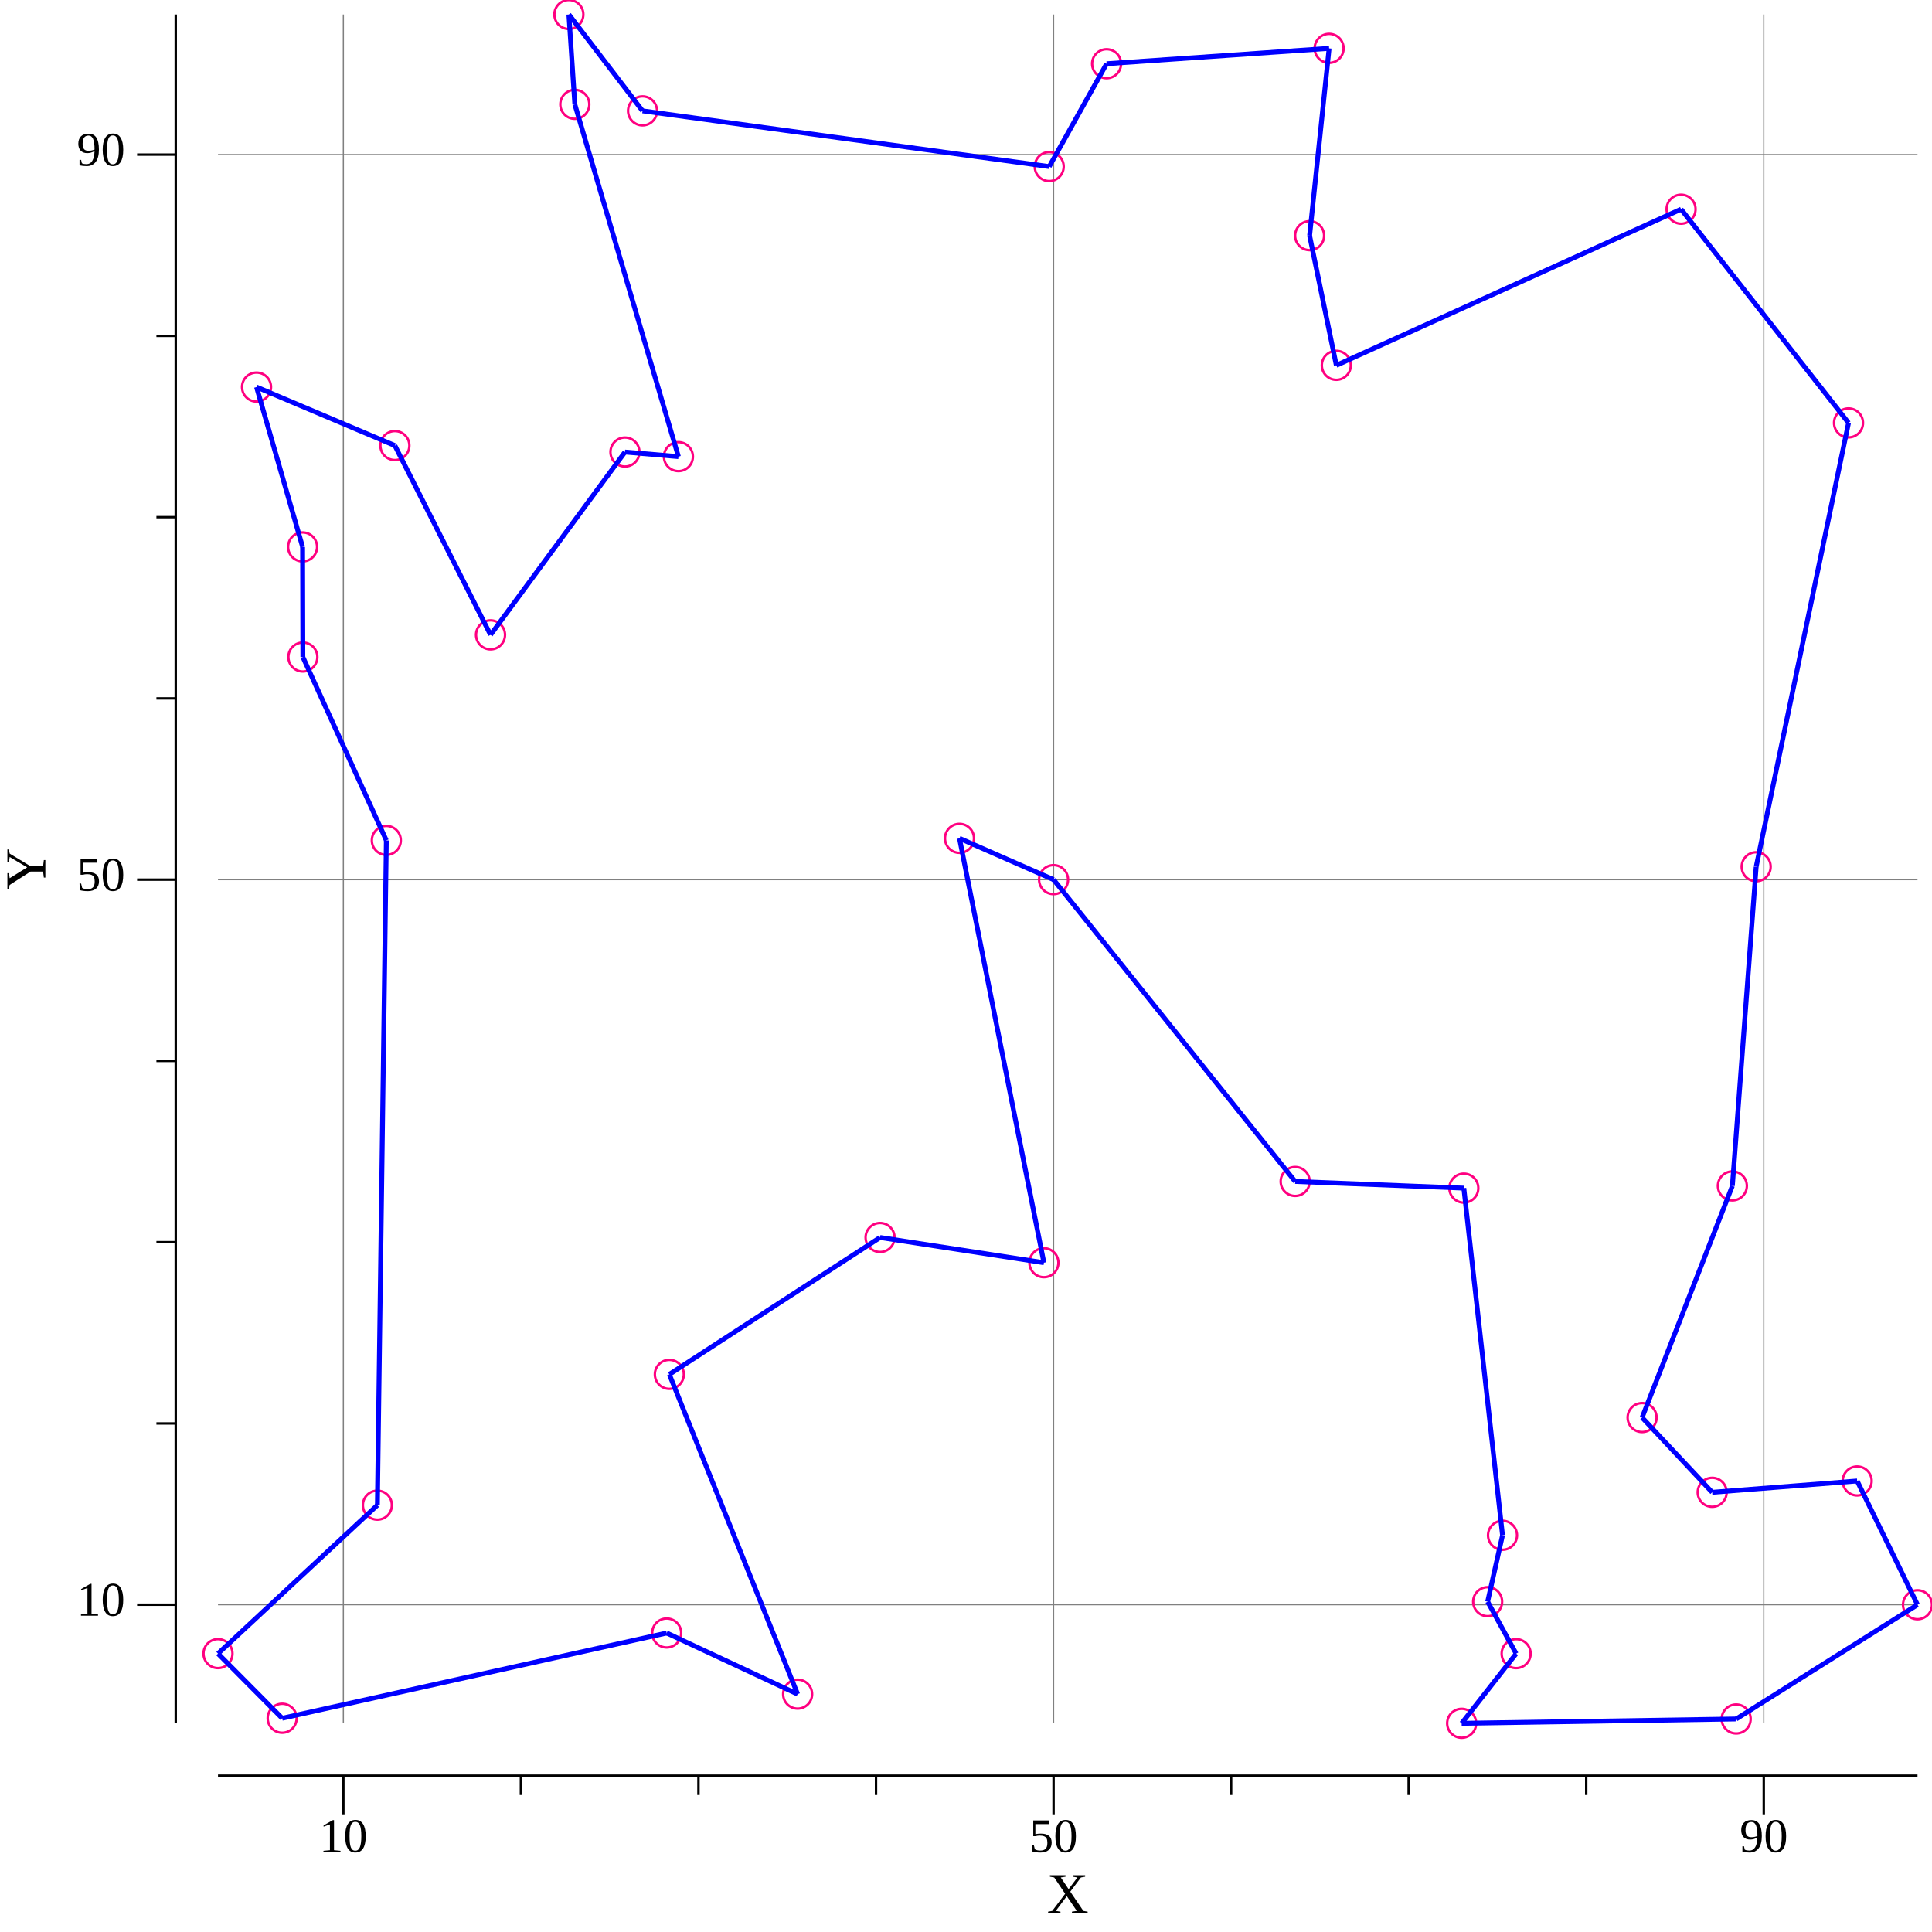
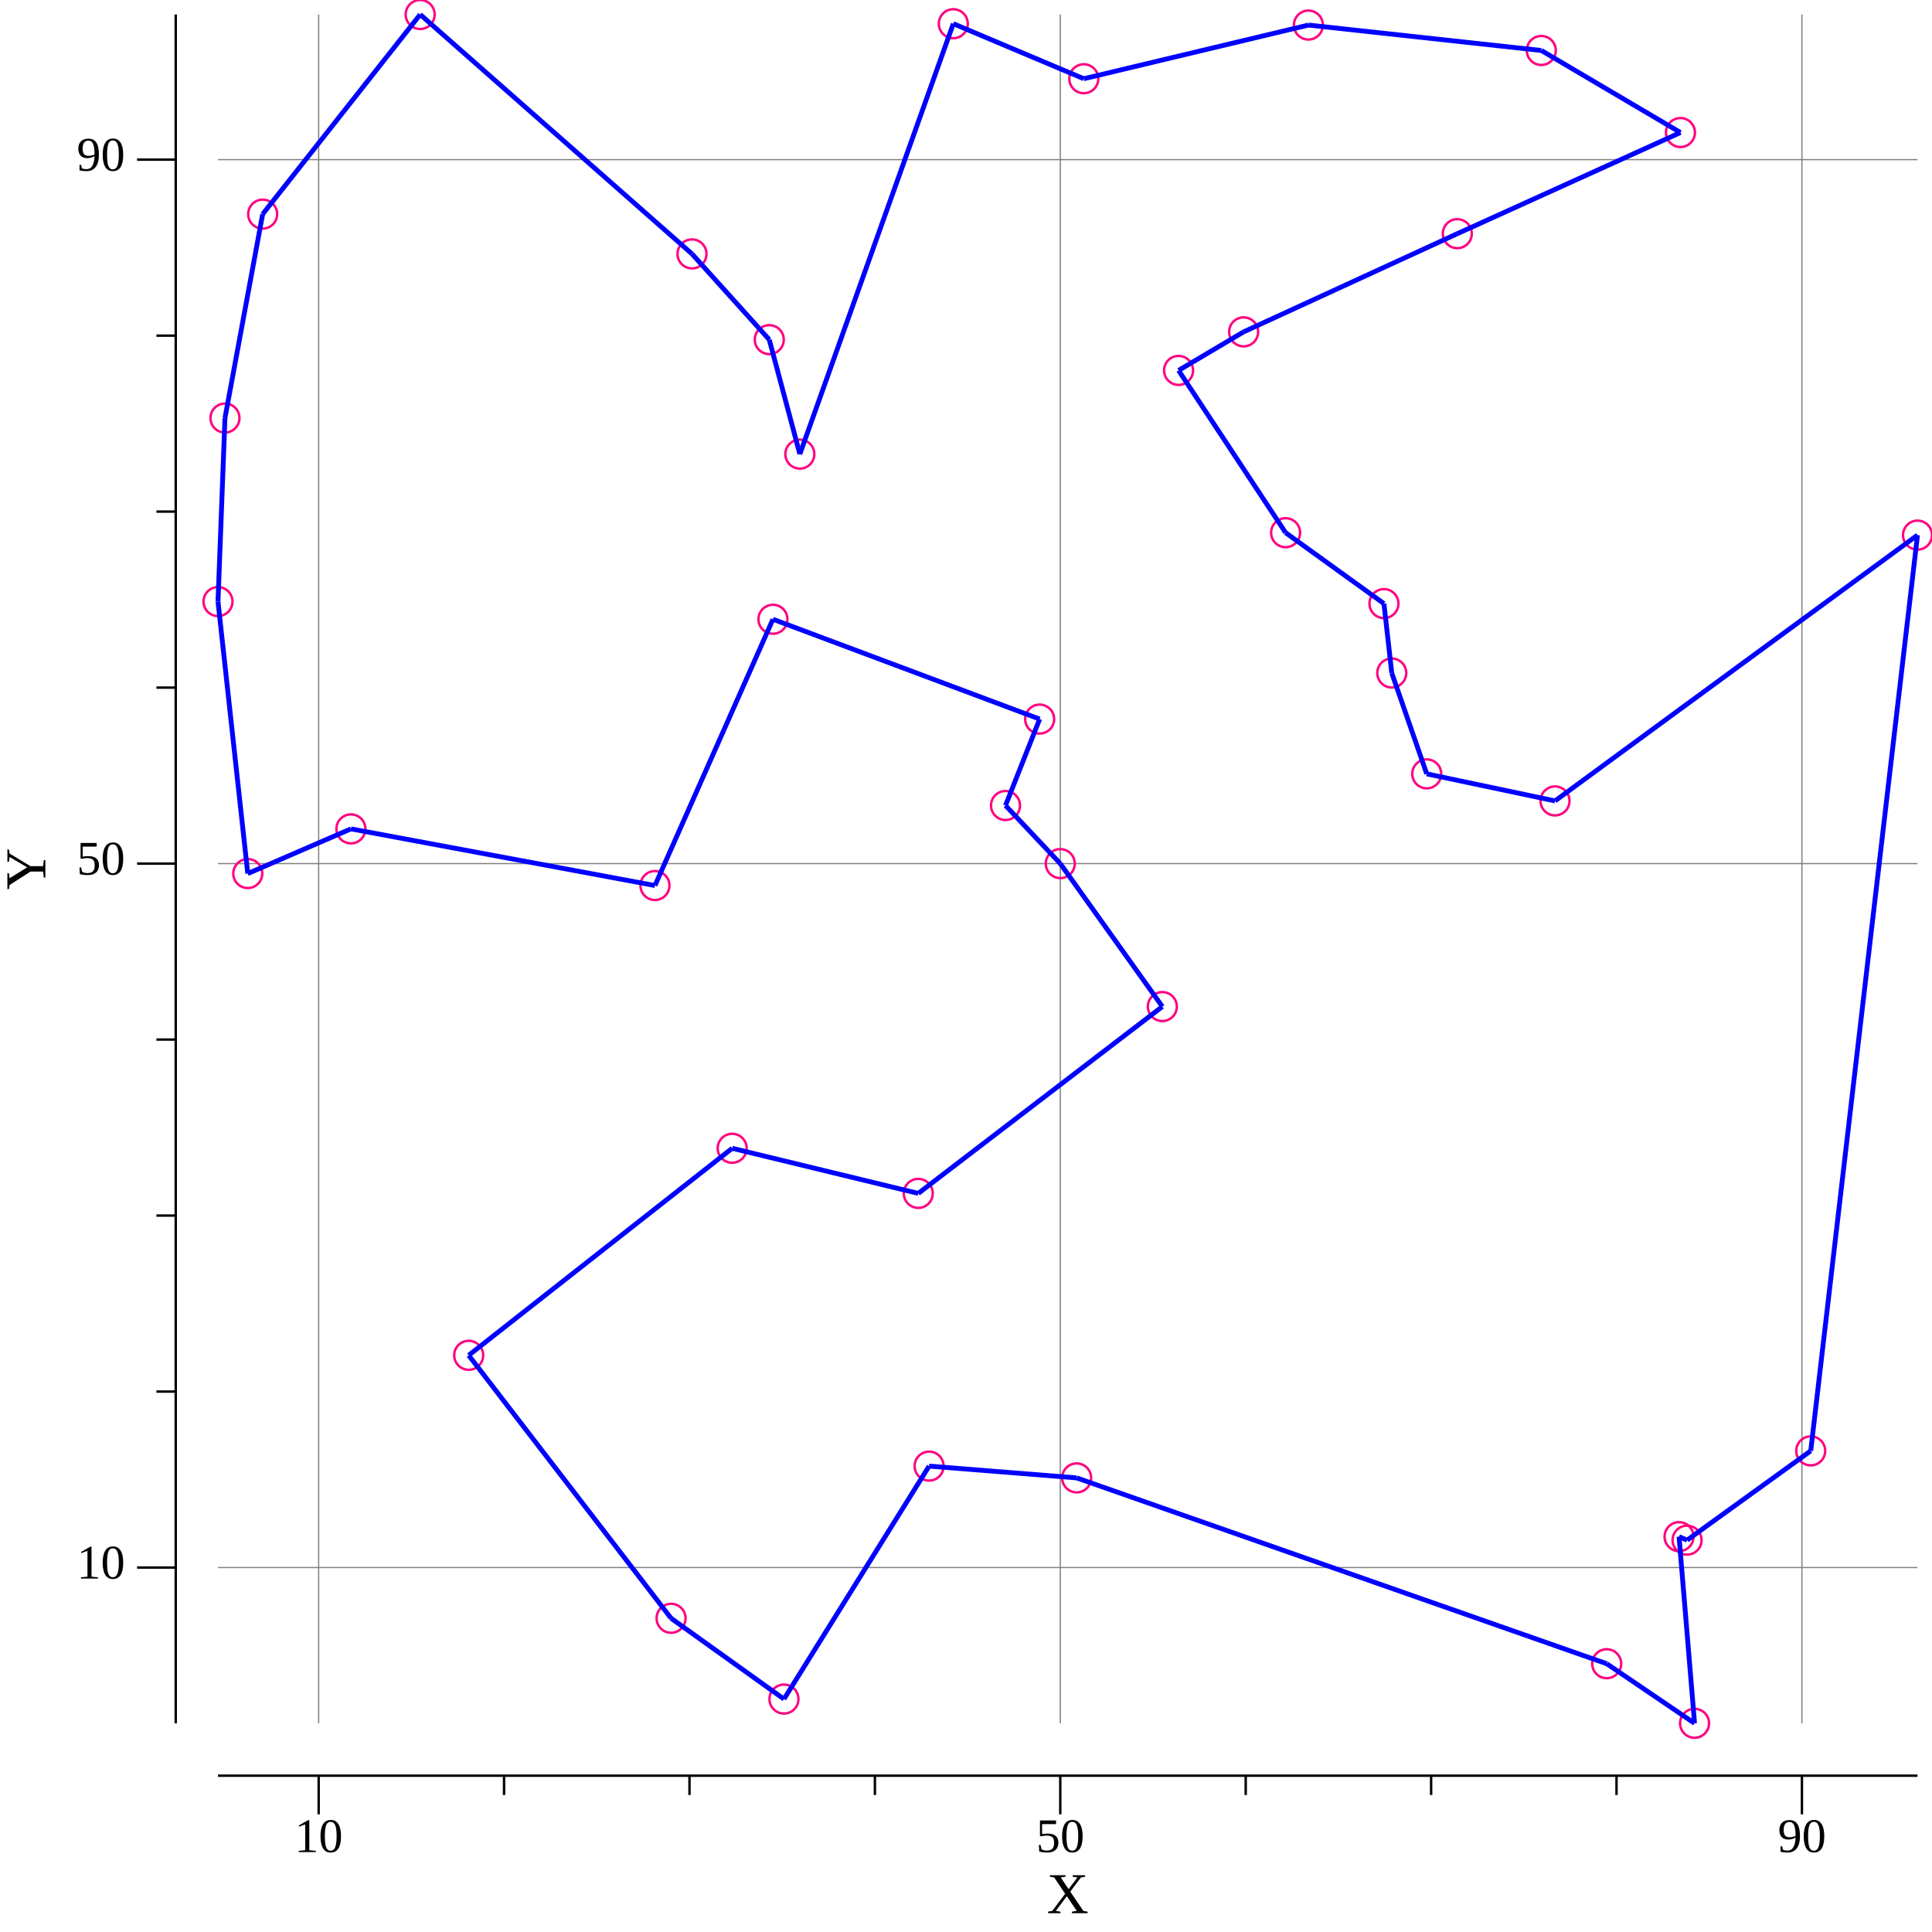
<svg xmlns="http://www.w3.org/2000/svg" width="400pt" height="400pt" viewBox="0 0 400 400">
  <g transform="scale(1, -1) translate(0, -400)">
    <path d="M0,0L400,0L400,400L0,400Z" style="fill:#FFFFFF" />
    <text x="216.73" y="-3.902" transform="scale(1, -1)" style="font-family:Liberation Serif;font-variant:normal;font-weight:normal;font-style:normal;font-size:12px">X</text>
-     <text x="66.089" y="-16.541" transform="scale(1, -1)" style="font-family:Liberation Serif;font-variant:normal;font-weight:normal;font-style:normal;font-size:10px">10</text>
-     <text x="213.13" y="-16.541" transform="scale(1, -1)" style="font-family:Liberation Serif;font-variant:normal;font-weight:normal;font-style:normal;font-size:10px">50</text>
-     <text x="360.17" y="-16.541" transform="scale(1, -1)" style="font-family:Liberation Serif;font-variant:normal;font-weight:normal;font-style:normal;font-size:10px">90</text>
-     <path d="M71.089,24.363L71.089,32.363" style="fill:none;stroke:#000000;stroke-width:0.5" />
-     <path d="M218.13,24.363L218.13,32.363" style="fill:none;stroke:#000000;stroke-width:0.5" />
-     <path d="M365.17,24.363L365.17,32.363" style="fill:none;stroke:#000000;stroke-width:0.5" />
-     <path d="M107.85,28.363L107.85,32.363" style="fill:none;stroke:#000000;stroke-width:0.5" />
-     <path d="M144.61,28.363L144.61,32.363" style="fill:none;stroke:#000000;stroke-width:0.5" />
-     <path d="M181.37,28.363L181.37,32.363" style="fill:none;stroke:#000000;stroke-width:0.5" />
-     <path d="M254.89,28.363L254.89,32.363" style="fill:none;stroke:#000000;stroke-width:0.5" />
-     <path d="M291.65,28.363L291.65,32.363" style="fill:none;stroke:#000000;stroke-width:0.5" />
-     <path d="M328.41,28.363L328.41,32.363" style="fill:none;stroke:#000000;stroke-width:0.5" />
+     <text x="60.976" y="-16.541" transform="scale(1, -1)" style="font-family:Liberation Serif;font-variant:normal;font-weight:normal;font-style:normal;font-size:10px">10</text>
+     <text x="214.52" y="-16.541" transform="scale(1, -1)" style="font-family:Liberation Serif;font-variant:normal;font-weight:normal;font-style:normal;font-size:10px">50</text>
+     <text x="368.07" y="-16.541" transform="scale(1, -1)" style="font-family:Liberation Serif;font-variant:normal;font-weight:normal;font-style:normal;font-size:10px">90</text>
+     <path d="M65.976,24.363L65.976,32.363" style="fill:none;stroke:#000000;stroke-width:0.5" />
+     <path d="M219.52,24.363L219.52,32.363" style="fill:none;stroke:#000000;stroke-width:0.5" />
+     <path d="M373.07,24.363L373.07,32.363" style="fill:none;stroke:#000000;stroke-width:0.5" />
+     <path d="M104.36,28.363L104.36,32.363" style="fill:none;stroke:#000000;stroke-width:0.5" />
+     <path d="M142.75,28.363L142.75,32.363" style="fill:none;stroke:#000000;stroke-width:0.5" />
+     <path d="M181.14,28.363L181.14,32.363" style="fill:none;stroke:#000000;stroke-width:0.5" />
+     <path d="M257.91,28.363L257.91,32.363" style="fill:none;stroke:#000000;stroke-width:0.5" />
+     <path d="M296.3,28.363L296.3,32.363" style="fill:none;stroke:#000000;stroke-width:0.5" />
+     <path d="M334.68,28.363L334.68,32.363" style="fill:none;stroke:#000000;stroke-width:0.5" />
    <path d="M45.135,32.363L397,32.363" style="fill:none;stroke:#000000;stroke-width:0.5" />
    <g transform="rotate(90)">
      <text x="215.77" y="9.387" transform="scale(1, -1)" style="font-family:Liberation Serif;font-variant:normal;font-weight:normal;font-style:normal;font-size:12px">Y</text>
    </g>
-     <text x="15.885" y="-65.479" transform="scale(1, -1)" style="font-family:Liberation Serif;font-variant:normal;font-weight:normal;font-style:normal;font-size:10px">10</text>
-     <text x="15.885" y="-215.59" transform="scale(1, -1)" style="font-family:Liberation Serif;font-variant:normal;font-weight:normal;font-style:normal;font-size:10px">50</text>
-     <text x="15.885" y="-365.7" transform="scale(1, -1)" style="font-family:Liberation Serif;font-variant:normal;font-weight:normal;font-style:normal;font-size:10px">90</text>
-     <path d="M28.385,67.764L36.385,67.764" style="fill:none;stroke:#000000;stroke-width:0.5" />
-     <path d="M28.385,217.88L36.385,217.88" style="fill:none;stroke:#000000;stroke-width:0.5" />
-     <path d="M28.385,367.99L36.385,367.99" style="fill:none;stroke:#000000;stroke-width:0.5" />
-     <path d="M32.385,105.29L36.385,105.29" style="fill:none;stroke:#000000;stroke-width:0.5" />
-     <path d="M32.385,142.82L36.385,142.82" style="fill:none;stroke:#000000;stroke-width:0.5" />
-     <path d="M32.385,180.35L36.385,180.35" style="fill:none;stroke:#000000;stroke-width:0.5" />
-     <path d="M32.385,255.4L36.385,255.4" style="fill:none;stroke:#000000;stroke-width:0.5" />
-     <path d="M32.385,292.93L36.385,292.93" style="fill:none;stroke:#000000;stroke-width:0.5" />
-     <path d="M32.385,330.46L36.385,330.46" style="fill:none;stroke:#000000;stroke-width:0.5" />
+     <text x="15.885" y="-73.172" transform="scale(1, -1)" style="font-family:Liberation Serif;font-variant:normal;font-weight:normal;font-style:normal;font-size:10px">10</text>
+     <text x="15.885" y="-218.92" transform="scale(1, -1)" style="font-family:Liberation Serif;font-variant:normal;font-weight:normal;font-style:normal;font-size:10px">50</text>
+     <text x="15.885" y="-364.66" transform="scale(1, -1)" style="font-family:Liberation Serif;font-variant:normal;font-weight:normal;font-style:normal;font-size:10px">90</text>
+     <path d="M28.385,75.457L36.385,75.457" style="fill:none;stroke:#000000;stroke-width:0.5" />
+     <path d="M28.385,221.2L36.385,221.2" style="fill:none;stroke:#000000;stroke-width:0.5" />
+     <path d="M28.385,366.95L36.385,366.95" style="fill:none;stroke:#000000;stroke-width:0.5" />
+     <path d="M32.385,111.89L36.385,111.89" style="fill:none;stroke:#000000;stroke-width:0.5" />
+     <path d="M32.385,148.33L36.385,148.33" style="fill:none;stroke:#000000;stroke-width:0.5" />
+     <path d="M32.385,184.77L36.385,184.77" style="fill:none;stroke:#000000;stroke-width:0.5" />
+     <path d="M32.385,257.64L36.385,257.64" style="fill:none;stroke:#000000;stroke-width:0.5" />
+     <path d="M32.385,294.08L36.385,294.08" style="fill:none;stroke:#000000;stroke-width:0.5" />
+     <path d="M32.385,330.51L36.385,330.51" style="fill:none;stroke:#000000;stroke-width:0.5" />
    <path d="M36.385,43.209L36.385,397" style="fill:none;stroke:#000000;stroke-width:0.5" />
-     <path d="M71.089,43.209L71.089,397" style="fill:none;stroke:#808080;stroke-width:0.25" />
-     <path d="M218.13,43.209L218.13,397" style="fill:none;stroke:#808080;stroke-width:0.25" />
-     <path d="M365.17,43.209L365.17,397" style="fill:none;stroke:#808080;stroke-width:0.25" />
-     <path d="M45.135,67.764L397,67.764" style="fill:none;stroke:#808080;stroke-width:0.25" />
-     <path d="M45.135,217.88L397,217.88" style="fill:none;stroke:#808080;stroke-width:0.25" />
-     <path d="M45.135,367.99L397,367.99" style="fill:none;stroke:#808080;stroke-width:0.25" />
-     <path d="M221.13,217.88A3,3 0 1 1 215.13,217.88A3,3 0 1 1 221.13,217.88Z" style="fill:none;stroke:#FF0080;stroke-width:0.5" />
-     <path d="M278.18,389.99A3,3 0 1 1 272.18,389.99A3,3 0 1 1 278.18,389.99Z" style="fill:none;stroke:#FF0080;stroke-width:0.5" />
-     <path d="M361.67,154.47A3,3 0 1 1 355.67,154.47A3,3 0 1 1 361.67,154.47Z" style="fill:none;stroke:#FF0080;stroke-width:0.5" />
-     <path d="M65.648,286.77A3,3 0 1 1 59.648,286.77A3,3 0 1 1 65.648,286.77Z" style="fill:none;stroke:#FF0080;stroke-width:0.5" />
-     <path d="M274.14,351.21A3,3 0 1 1 268.14,351.21A3,3 0 1 1 274.14,351.21Z" style="fill:none;stroke:#FF0080;stroke-width:0.5" />
-     <path d="M104.56,268.56A3,3 0 1 1 98.556,268.56A3,3 0 1 1 104.56,268.56Z" style="fill:none;stroke:#FF0080;stroke-width:0.5" />
-     <path d="M81.134,88.373A3,3 0 1 1 75.134,88.373A3,3 0 1 1 81.134,88.373Z" style="fill:none;stroke:#FF0080;stroke-width:0.5" />
-     <path d="M362.46,44.105A3,3 0 1 1 356.46,44.105A3,3 0 1 1 362.46,44.105Z" style="fill:none;stroke:#FF0080;stroke-width:0.5" />
-     <path d="M48.135,57.639A3,3 0 1 1 42.135,57.639A3,3 0 1 1 48.135,57.639Z" style="fill:none;stroke:#FF0080;stroke-width:0.5" />
-     <path d="M232.11,386.81A3,3 0 1 1 226.11,386.81A3,3 0 1 1 232.11,386.81Z" style="fill:none;stroke:#FF0080;stroke-width:0.5" />
-     <path d="M185.21,143.79A3,3 0 1 1 179.21,143.79A3,3 0 1 1 185.21,143.79Z" style="fill:none;stroke:#FF0080;stroke-width:0.5" />
-     <path d="M271.15,155.39A3,3 0 1 1 265.15,155.39A3,3 0 1 1 271.15,155.39Z" style="fill:none;stroke:#FF0080;stroke-width:0.5" />
-     <path d="M82.987,226A3,3 0 1 1 76.987,226A3,3 0 1 1 82.987,226Z" style="fill:none;stroke:#FF0080;stroke-width:0.5" />
-     <path d="M56.112,319.86A3,3 0 1 1 50.112,319.86A3,3 0 1 1 56.112,319.86Z" style="fill:none;stroke:#FF0080;stroke-width:0.5" />
-     <path d="M61.422,44.256A3,3 0 1 1 55.422,44.256A3,3 0 1 1 61.422,44.256Z" style="fill:none;stroke:#FF0080;stroke-width:0.5" />
-     <path d="M385.72,312.44A3,3 0 1 1 379.72,312.44A3,3 0 1 1 385.72,312.44Z" style="fill:none;stroke:#FF0080;stroke-width:0.5" />
-     <path d="M400,67.755A3,3 0 1 1 394,67.755A3,3 0 1 1 400,67.755Z" style="fill:none;stroke:#FF0080;stroke-width:0.5" />
-     <path d="M132.39,306.41A3,3 0 1 1 126.39,306.41A3,3 0 1 1 132.39,306.41Z" style="fill:none;stroke:#FF0080;stroke-width:0.5" />
-     <path d="M201.65,226.43A3,3 0 1 1 195.65,226.43A3,3 0 1 1 201.65,226.43Z" style="fill:none;stroke:#FF0080;stroke-width:0.5" />
-     <path d="M387.51,93.381A3,3 0 1 1 381.51,93.381A3,3 0 1 1 387.51,93.381Z" style="fill:none;stroke:#FF0080;stroke-width:0.5" />
-     <path d="M219.13,138.57A3,3 0 1 1 213.13,138.57A3,3 0 1 1 219.13,138.57Z" style="fill:none;stroke:#FF0080;stroke-width:0.5" />
-     <path d="M357.49,91.033A3,3 0 1 1 351.49,91.033A3,3 0 1 1 357.49,91.033Z" style="fill:none;stroke:#FF0080;stroke-width:0.5" />
-     <path d="M220.23,365.51A3,3 0 1 1 214.23,365.51A3,3 0 1 1 220.23,365.51Z" style="fill:none;stroke:#FF0080;stroke-width:0.5" />
-     <path d="M314.08,82.138A3,3 0 1 1 308.08,82.138A3,3 0 1 1 314.08,82.138Z" style="fill:none;stroke:#FF0080;stroke-width:0.5" />
-     <path d="M136.03,377.05A3,3 0 1 1 130.03,377.05A3,3 0 1 1 136.03,377.05Z" style="fill:none;stroke:#FF0080;stroke-width:0.5" />
-     <path d="M120.78,397A3,3 0 1 1 114.78,397A3,3 0 1 1 120.78,397Z" style="fill:none;stroke:#FF0080;stroke-width:0.5" />
-     <path d="M122.01,378.4A3,3 0 1 1 116.01,378.4A3,3 0 1 1 122.01,378.4Z" style="fill:none;stroke:#FF0080;stroke-width:0.5" />
-     <path d="M316.9,57.631A3,3 0 1 1 310.9,57.631A3,3 0 1 1 316.9,57.631Z" style="fill:none;stroke:#FF0080;stroke-width:0.5" />
-     <path d="M141.03,61.904A3,3 0 1 1 135.03,61.904A3,3 0 1 1 141.03,61.904Z" style="fill:none;stroke:#FF0080;stroke-width:0.5" />
-     <path d="M279.67,324.36A3,3 0 1 1 273.67,324.36A3,3 0 1 1 279.67,324.36Z" style="fill:none;stroke:#FF0080;stroke-width:0.5" />
-     <path d="M84.757,307.75A3,3 0 1 1 78.757,307.75A3,3 0 1 1 84.757,307.75Z" style="fill:none;stroke:#FF0080;stroke-width:0.5" />
-     <path d="M351.05,356.69A3,3 0 1 1 345.05,356.69A3,3 0 1 1 351.05,356.69Z" style="fill:none;stroke:#FF0080;stroke-width:0.5" />
-     <path d="M306.07,154.01A3,3 0 1 1 300.07,154.01A3,3 0 1 1 306.07,154.01Z" style="fill:none;stroke:#FF0080;stroke-width:0.5" />
-     <path d="M342.98,106.51A3,3 0 1 1 336.98,106.51A3,3 0 1 1 342.98,106.51Z" style="fill:none;stroke:#FF0080;stroke-width:0.5" />
-     <path d="M305.62,43.209A3,3 0 1 1 299.62,43.209A3,3 0 1 1 305.62,43.209Z" style="fill:none;stroke:#FF0080;stroke-width:0.5" />
-     <path d="M168.14,49.25A3,3 0 1 1 162.14,49.25A3,3 0 1 1 168.14,49.25Z" style="fill:none;stroke:#FF0080;stroke-width:0.5" />
-     <path d="M141.58,115.45A3,3 0 1 1 135.58,115.45A3,3 0 1 1 141.58,115.45Z" style="fill:none;stroke:#FF0080;stroke-width:0.5" />
-     <path d="M366.6,220.55A3,3 0 1 1 360.6,220.55A3,3 0 1 1 366.6,220.55Z" style="fill:none;stroke:#FF0080;stroke-width:0.5" />
-     <path d="M143.46,305.46A3,3 0 1 1 137.46,305.46A3,3 0 1 1 143.46,305.46Z" style="fill:none;stroke:#FF0080;stroke-width:0.5" />
-     <path d="M65.705,263.97A3,3 0 1 1 59.705,263.97A3,3 0 1 1 65.705,263.97Z" style="fill:none;stroke:#FF0080;stroke-width:0.5" />
-     <path d="M311,68.391A3,3 0 1 1 305,68.391A3,3 0 1 1 311,68.391Z" style="fill:none;stroke:#FF0080;stroke-width:0.5" />
-     <path d="M218.13,217.88L268.15,155.39" style="fill:none;stroke:#0000FF" />
-     <path d="M268.15,155.39L303.07,154.01" style="fill:none;stroke:#0000FF" />
-     <path d="M303.07,154.01L311.08,82.138" style="fill:none;stroke:#0000FF" />
-     <path d="M311.08,82.138L308,68.391" style="fill:none;stroke:#0000FF" />
-     <path d="M308,68.391L313.9,57.631" style="fill:none;stroke:#0000FF" />
-     <path d="M313.9,57.631L302.62,43.209" style="fill:none;stroke:#0000FF" />
-     <path d="M302.62,43.209L359.46,44.105" style="fill:none;stroke:#0000FF" />
-     <path d="M359.46,44.105L397,67.755" style="fill:none;stroke:#0000FF" />
-     <path d="M397,67.755L384.51,93.381" style="fill:none;stroke:#0000FF" />
-     <path d="M384.51,93.381L354.49,91.033" style="fill:none;stroke:#0000FF" />
-     <path d="M354.49,91.033L339.98,106.51" style="fill:none;stroke:#0000FF" />
-     <path d="M339.98,106.51L358.67,154.47" style="fill:none;stroke:#0000FF" />
-     <path d="M358.67,154.47L363.6,220.55" style="fill:none;stroke:#0000FF" />
-     <path d="M363.6,220.55L382.72,312.44" style="fill:none;stroke:#0000FF" />
-     <path d="M382.72,312.44L348.05,356.69" style="fill:none;stroke:#0000FF" />
-     <path d="M348.05,356.69L276.67,324.36" style="fill:none;stroke:#0000FF" />
-     <path d="M276.67,324.36L271.14,351.21" style="fill:none;stroke:#0000FF" />
-     <path d="M271.14,351.21L275.18,389.99" style="fill:none;stroke:#0000FF" />
-     <path d="M275.18,389.99L229.11,386.81" style="fill:none;stroke:#0000FF" />
-     <path d="M229.11,386.81L217.23,365.51" style="fill:none;stroke:#0000FF" />
-     <path d="M217.23,365.51L133.03,377.05" style="fill:none;stroke:#0000FF" />
-     <path d="M133.03,377.05L117.78,397" style="fill:none;stroke:#0000FF" />
-     <path d="M117.78,397L119.01,378.4" style="fill:none;stroke:#0000FF" />
-     <path d="M119.01,378.4L140.46,305.46" style="fill:none;stroke:#0000FF" />
-     <path d="M140.46,305.46L129.39,306.41" style="fill:none;stroke:#0000FF" />
-     <path d="M129.39,306.41L101.56,268.56" style="fill:none;stroke:#0000FF" />
-     <path d="M101.56,268.56L81.757,307.75" style="fill:none;stroke:#0000FF" />
-     <path d="M81.757,307.75L53.112,319.86" style="fill:none;stroke:#0000FF" />
-     <path d="M53.112,319.86L62.648,286.77" style="fill:none;stroke:#0000FF" />
-     <path d="M62.648,286.77L62.705,263.97" style="fill:none;stroke:#0000FF" />
-     <path d="M62.705,263.97L79.987,226" style="fill:none;stroke:#0000FF" />
-     <path d="M79.987,226L78.134,88.373" style="fill:none;stroke:#0000FF" />
-     <path d="M78.134,88.373L45.135,57.639" style="fill:none;stroke:#0000FF" />
-     <path d="M45.135,57.639L58.422,44.256" style="fill:none;stroke:#0000FF" />
-     <path d="M58.422,44.256L138.03,61.904" style="fill:none;stroke:#0000FF" />
-     <path d="M138.03,61.904L165.14,49.25" style="fill:none;stroke:#0000FF" />
-     <path d="M165.14,49.25L138.58,115.45" style="fill:none;stroke:#0000FF" />
-     <path d="M138.58,115.45L182.21,143.79" style="fill:none;stroke:#0000FF" />
-     <path d="M182.21,143.79L216.13,138.57" style="fill:none;stroke:#0000FF" />
-     <path d="M216.13,138.57L198.65,226.43" style="fill:none;stroke:#0000FF" />
-     <path d="M198.65,226.43L218.13,217.88" style="fill:none;stroke:#0000FF" />
+     <path d="M65.976,43.209L65.976,397" style="fill:none;stroke:#808080;stroke-width:0.25" />
+     <path d="M219.52,43.209L219.52,397" style="fill:none;stroke:#808080;stroke-width:0.25" />
+     <path d="M373.07,43.209L373.07,397" style="fill:none;stroke:#808080;stroke-width:0.25" />
+     <path d="M45.135,75.457L397,75.457" style="fill:none;stroke:#808080;stroke-width:0.25" />
+     <path d="M45.135,221.2L397,221.2" style="fill:none;stroke:#808080;stroke-width:0.25" />
+     <path d="M45.135,366.95L397,366.95" style="fill:none;stroke:#808080;stroke-width:0.25" />
+     <path d="M222.52,221.2A3,3 0 1 1 216.52,221.2A3,3 0 1 1 222.52,221.2Z" style="fill:none;stroke:#FF0080;stroke-width:0.5" />
+     <path d="M168.6,305.98A3,3 0 1 1 162.6,305.98A3,3 0 1 1 168.6,305.98Z" style="fill:none;stroke:#FF0080;stroke-width:0.5" />
+     <path d="M89.994,397A3,3 0 1 1 83.994,397A3,3 0 1 1 89.994,397Z" style="fill:none;stroke:#FF0080;stroke-width:0.5" />
+     <path d="M195.36,96.458A3,3 0 1 1 189.36,96.458A3,3 0 1 1 195.36,96.458Z" style="fill:none;stroke:#FF0080;stroke-width:0.5" />
+     <path d="M400,289.21A3,3 0 1 1 394,289.21A3,3 0 1 1 400,289.21Z" style="fill:none;stroke:#FF0080;stroke-width:0.5" />
+     <path d="M377.89,99.612A3,3 0 1 1 371.89,99.612A3,3 0 1 1 377.89,99.612Z" style="fill:none;stroke:#FF0080;stroke-width:0.5" />
+     <path d="M218.25,251.12A3,3 0 1 1 212.25,251.12A3,3 0 1 1 218.25,251.12Z" style="fill:none;stroke:#FF0080;stroke-width:0.5" />
+     <path d="M304.72,351.62A3,3 0 1 1 298.72,351.62A3,3 0 1 1 304.72,351.62Z" style="fill:none;stroke:#FF0080;stroke-width:0.5" />
+     <path d="M141.94,64.952A3,3 0 1 1 135.94,64.952A3,3 0 1 1 141.94,64.952Z" style="fill:none;stroke:#FF0080;stroke-width:0.5" />
+     <path d="M48.135,275.45A3,3 0 1 1 42.135,275.45A3,3 0 1 1 48.135,275.45Z" style="fill:none;stroke:#FF0080;stroke-width:0.5" />
+     <path d="M57.382,355.67A3,3 0 1 1 51.382,355.67A3,3 0 1 1 57.382,355.67Z" style="fill:none;stroke:#FF0080;stroke-width:0.5" />
+     <path d="M243.65,191.6A3,3 0 1 1 237.65,191.6A3,3 0 1 1 243.65,191.6Z" style="fill:none;stroke:#FF0080;stroke-width:0.5" />
+     <path d="M352.29,81.126A3,3 0 1 1 346.29,81.126A3,3 0 1 1 352.29,81.126Z" style="fill:none;stroke:#FF0080;stroke-width:0.5" />
+     <path d="M322.11,389.55A3,3 0 1 1 316.11,389.55A3,3 0 1 1 322.11,389.55Z" style="fill:none;stroke:#FF0080;stroke-width:0.5" />
+     <path d="M291.15,260.66A3,3 0 1 1 285.15,260.66A3,3 0 1 1 291.15,260.66Z" style="fill:none;stroke:#FF0080;stroke-width:0.5" />
+     <path d="M353.84,43.209A3,3 0 1 1 347.84,43.209A3,3 0 1 1 353.84,43.209Z" style="fill:none;stroke:#FF0080;stroke-width:0.5" />
+     <path d="M49.576,313.45A3,3 0 1 1 43.576,313.45A3,3 0 1 1 49.576,313.45Z" style="fill:none;stroke:#FF0080;stroke-width:0.5" />
+     <path d="M260.48,331.29A3,3 0 1 1 254.48,331.29A3,3 0 1 1 260.48,331.29Z" style="fill:none;stroke:#FF0080;stroke-width:0.5" />
+     <path d="M154.59,162.26A3,3 0 1 1 148.59,162.26A3,3 0 1 1 154.59,162.26Z" style="fill:none;stroke:#FF0080;stroke-width:0.5" />
+     <path d="M193.12,152.92A3,3 0 1 1 187.12,152.92A3,3 0 1 1 193.12,152.92Z" style="fill:none;stroke:#FF0080;stroke-width:0.5" />
+     <path d="M211.18,233.23A3,3 0 1 1 205.18,233.23A3,3 0 1 1 211.18,233.23Z" style="fill:none;stroke:#FF0080;stroke-width:0.5" />
+     <path d="M200.37,395.09A3,3 0 1 1 194.37,395.09A3,3 0 1 1 200.37,395.09Z" style="fill:none;stroke:#FF0080;stroke-width:0.5" />
+     <path d="M54.296,219.14A3,3 0 1 1 48.296,219.14A3,3 0 1 1 54.296,219.14Z" style="fill:none;stroke:#FF0080;stroke-width:0.5" />
+     <path d="M227.39,383.7A3,3 0 1 1 221.39,383.7A3,3 0 1 1 227.39,383.7Z" style="fill:none;stroke:#FF0080;stroke-width:0.5" />
+     <path d="M162.27,329.68A3,3 0 1 1 156.27,329.68A3,3 0 1 1 162.27,329.68Z" style="fill:none;stroke:#FF0080;stroke-width:0.5" />
+     <path d="M298.39,239.78A3,3 0 1 1 292.39,239.78A3,3 0 1 1 298.39,239.78Z" style="fill:none;stroke:#FF0080;stroke-width:0.5" />
+     <path d="M289.53,275.03A3,3 0 1 1 283.53,275.03A3,3 0 1 1 289.53,275.03Z" style="fill:none;stroke:#FF0080;stroke-width:0.5" />
+     <path d="M100.04,119.4A3,3 0 1 1 94.039,119.4A3,3 0 1 1 100.04,119.4Z" style="fill:none;stroke:#FF0080;stroke-width:0.5" />
+     <path d="M324.95,234.18A3,3 0 1 1 318.95,234.18A3,3 0 1 1 324.95,234.18Z" style="fill:none;stroke:#FF0080;stroke-width:0.5" />
+     <path d="M138.6,216.66A3,3 0 1 1 132.6,216.66A3,3 0 1 1 138.6,216.66Z" style="fill:none;stroke:#FF0080;stroke-width:0.5" />
+     <path d="M75.655,228.39A3,3 0 1 1 69.655,228.39A3,3 0 1 1 75.655,228.39Z" style="fill:none;stroke:#FF0080;stroke-width:0.5" />
+     <path d="M165.31,48.225A3,3 0 1 1 159.31,48.225A3,3 0 1 1 165.31,48.225Z" style="fill:none;stroke:#FF0080;stroke-width:0.5" />
+     <path d="M225.91,94.018A3,3 0 1 1 219.91,94.018A3,3 0 1 1 225.91,94.018Z" style="fill:none;stroke:#FF0080;stroke-width:0.5" />
+     <path d="M247.01,323.31A3,3 0 1 1 241.01,323.31A3,3 0 1 1 247.01,323.31Z" style="fill:none;stroke:#FF0080;stroke-width:0.5" />
+     <path d="M146.27,347.43A3,3 0 1 1 140.27,347.43A3,3 0 1 1 146.27,347.43Z" style="fill:none;stroke:#FF0080;stroke-width:0.5" />
+     <path d="M163.03,271.79A3,3 0 1 1 157.03,271.79A3,3 0 1 1 163.03,271.79Z" style="fill:none;stroke:#FF0080;stroke-width:0.5" />
+     <path d="M273.89,394.81A3,3 0 1 1 267.89,394.81A3,3 0 1 1 273.89,394.81Z" style="fill:none;stroke:#FF0080;stroke-width:0.5" />
+     <path d="M269.17,289.71A3,3 0 1 1 263.17,289.71A3,3 0 1 1 269.17,289.71Z" style="fill:none;stroke:#FF0080;stroke-width:0.5" />
+     <path d="M350.92,372.56A3,3 0 1 1 344.92,372.56A3,3 0 1 1 350.92,372.56Z" style="fill:none;stroke:#FF0080;stroke-width:0.5" />
+     <path d="M335.65,55.546A3,3 0 1 1 329.65,55.546A3,3 0 1 1 335.65,55.546Z" style="fill:none;stroke:#FF0080;stroke-width:0.5" />
+     <path d="M350.63,81.851A3,3 0 1 1 344.63,81.851A3,3 0 1 1 350.63,81.851Z" style="fill:none;stroke:#FF0080;stroke-width:0.5" />
+     <path d="M219.52,221.2L208.18,233.23" style="fill:none;stroke:#0000FF" />
+     <path d="M208.18,233.23L215.25,251.12" style="fill:none;stroke:#0000FF" />
+     <path d="M215.25,251.12L160.03,271.79" style="fill:none;stroke:#0000FF" />
+     <path d="M160.03,271.79L135.6,216.66" style="fill:none;stroke:#0000FF" />
+     <path d="M135.6,216.66L72.655,228.39" style="fill:none;stroke:#0000FF" />
+     <path d="M72.655,228.39L51.296,219.14" style="fill:none;stroke:#0000FF" />
+     <path d="M51.296,219.14L45.135,275.45" style="fill:none;stroke:#0000FF" />
+     <path d="M45.135,275.45L46.576,313.45" style="fill:none;stroke:#0000FF" />
+     <path d="M46.576,313.45L54.382,355.67" style="fill:none;stroke:#0000FF" />
+     <path d="M54.382,355.67L86.994,397" style="fill:none;stroke:#0000FF" />
+     <path d="M86.994,397L143.27,347.43" style="fill:none;stroke:#0000FF" />
+     <path d="M143.27,347.43L159.27,329.68" style="fill:none;stroke:#0000FF" />
+     <path d="M159.27,329.68L165.6,305.98" style="fill:none;stroke:#0000FF" />
+     <path d="M165.6,305.98L197.37,395.09" style="fill:none;stroke:#0000FF" />
+     <path d="M197.37,395.09L224.39,383.7" style="fill:none;stroke:#0000FF" />
+     <path d="M224.39,383.7L270.89,394.81" style="fill:none;stroke:#0000FF" />
+     <path d="M270.89,394.81L319.11,389.55" style="fill:none;stroke:#0000FF" />
+     <path d="M319.11,389.55L347.92,372.56" style="fill:none;stroke:#0000FF" />
+     <path d="M347.92,372.56L301.72,351.62" style="fill:none;stroke:#0000FF" />
+     <path d="M301.72,351.62L257.48,331.29" style="fill:none;stroke:#0000FF" />
+     <path d="M257.48,331.29L244.01,323.31" style="fill:none;stroke:#0000FF" />
+     <path d="M244.01,323.31L266.17,289.71" style="fill:none;stroke:#0000FF" />
+     <path d="M266.17,289.71L286.53,275.03" style="fill:none;stroke:#0000FF" />
+     <path d="M286.53,275.03L288.15,260.66" style="fill:none;stroke:#0000FF" />
+     <path d="M288.15,260.66L295.39,239.78" style="fill:none;stroke:#0000FF" />
+     <path d="M295.39,239.78L321.95,234.18" style="fill:none;stroke:#0000FF" />
+     <path d="M321.95,234.18L397,289.21" style="fill:none;stroke:#0000FF" />
+     <path d="M397,289.21L374.89,99.612" style="fill:none;stroke:#0000FF" />
+     <path d="M374.89,99.612L349.29,81.126" style="fill:none;stroke:#0000FF" />
+     <path d="M349.29,81.126L347.63,81.851" style="fill:none;stroke:#0000FF" />
+     <path d="M347.63,81.851L350.84,43.209" style="fill:none;stroke:#0000FF" />
+     <path d="M350.84,43.209L332.65,55.546" style="fill:none;stroke:#0000FF" />
+     <path d="M332.65,55.546L222.91,94.018" style="fill:none;stroke:#0000FF" />
+     <path d="M222.91,94.018L192.36,96.458" style="fill:none;stroke:#0000FF" />
+     <path d="M192.36,96.458L162.31,48.225" style="fill:none;stroke:#0000FF" />
+     <path d="M162.31,48.225L138.94,64.952" style="fill:none;stroke:#0000FF" />
+     <path d="M138.94,64.952L97.039,119.4" style="fill:none;stroke:#0000FF" />
+     <path d="M97.039,119.4L151.59,162.26" style="fill:none;stroke:#0000FF" />
+     <path d="M151.59,162.26L190.12,152.92" style="fill:none;stroke:#0000FF" />
+     <path d="M190.12,152.92L240.65,191.6" style="fill:none;stroke:#0000FF" />
+     <path d="M240.65,191.6L219.52,221.2" style="fill:none;stroke:#0000FF" />
  </g>
</svg>
